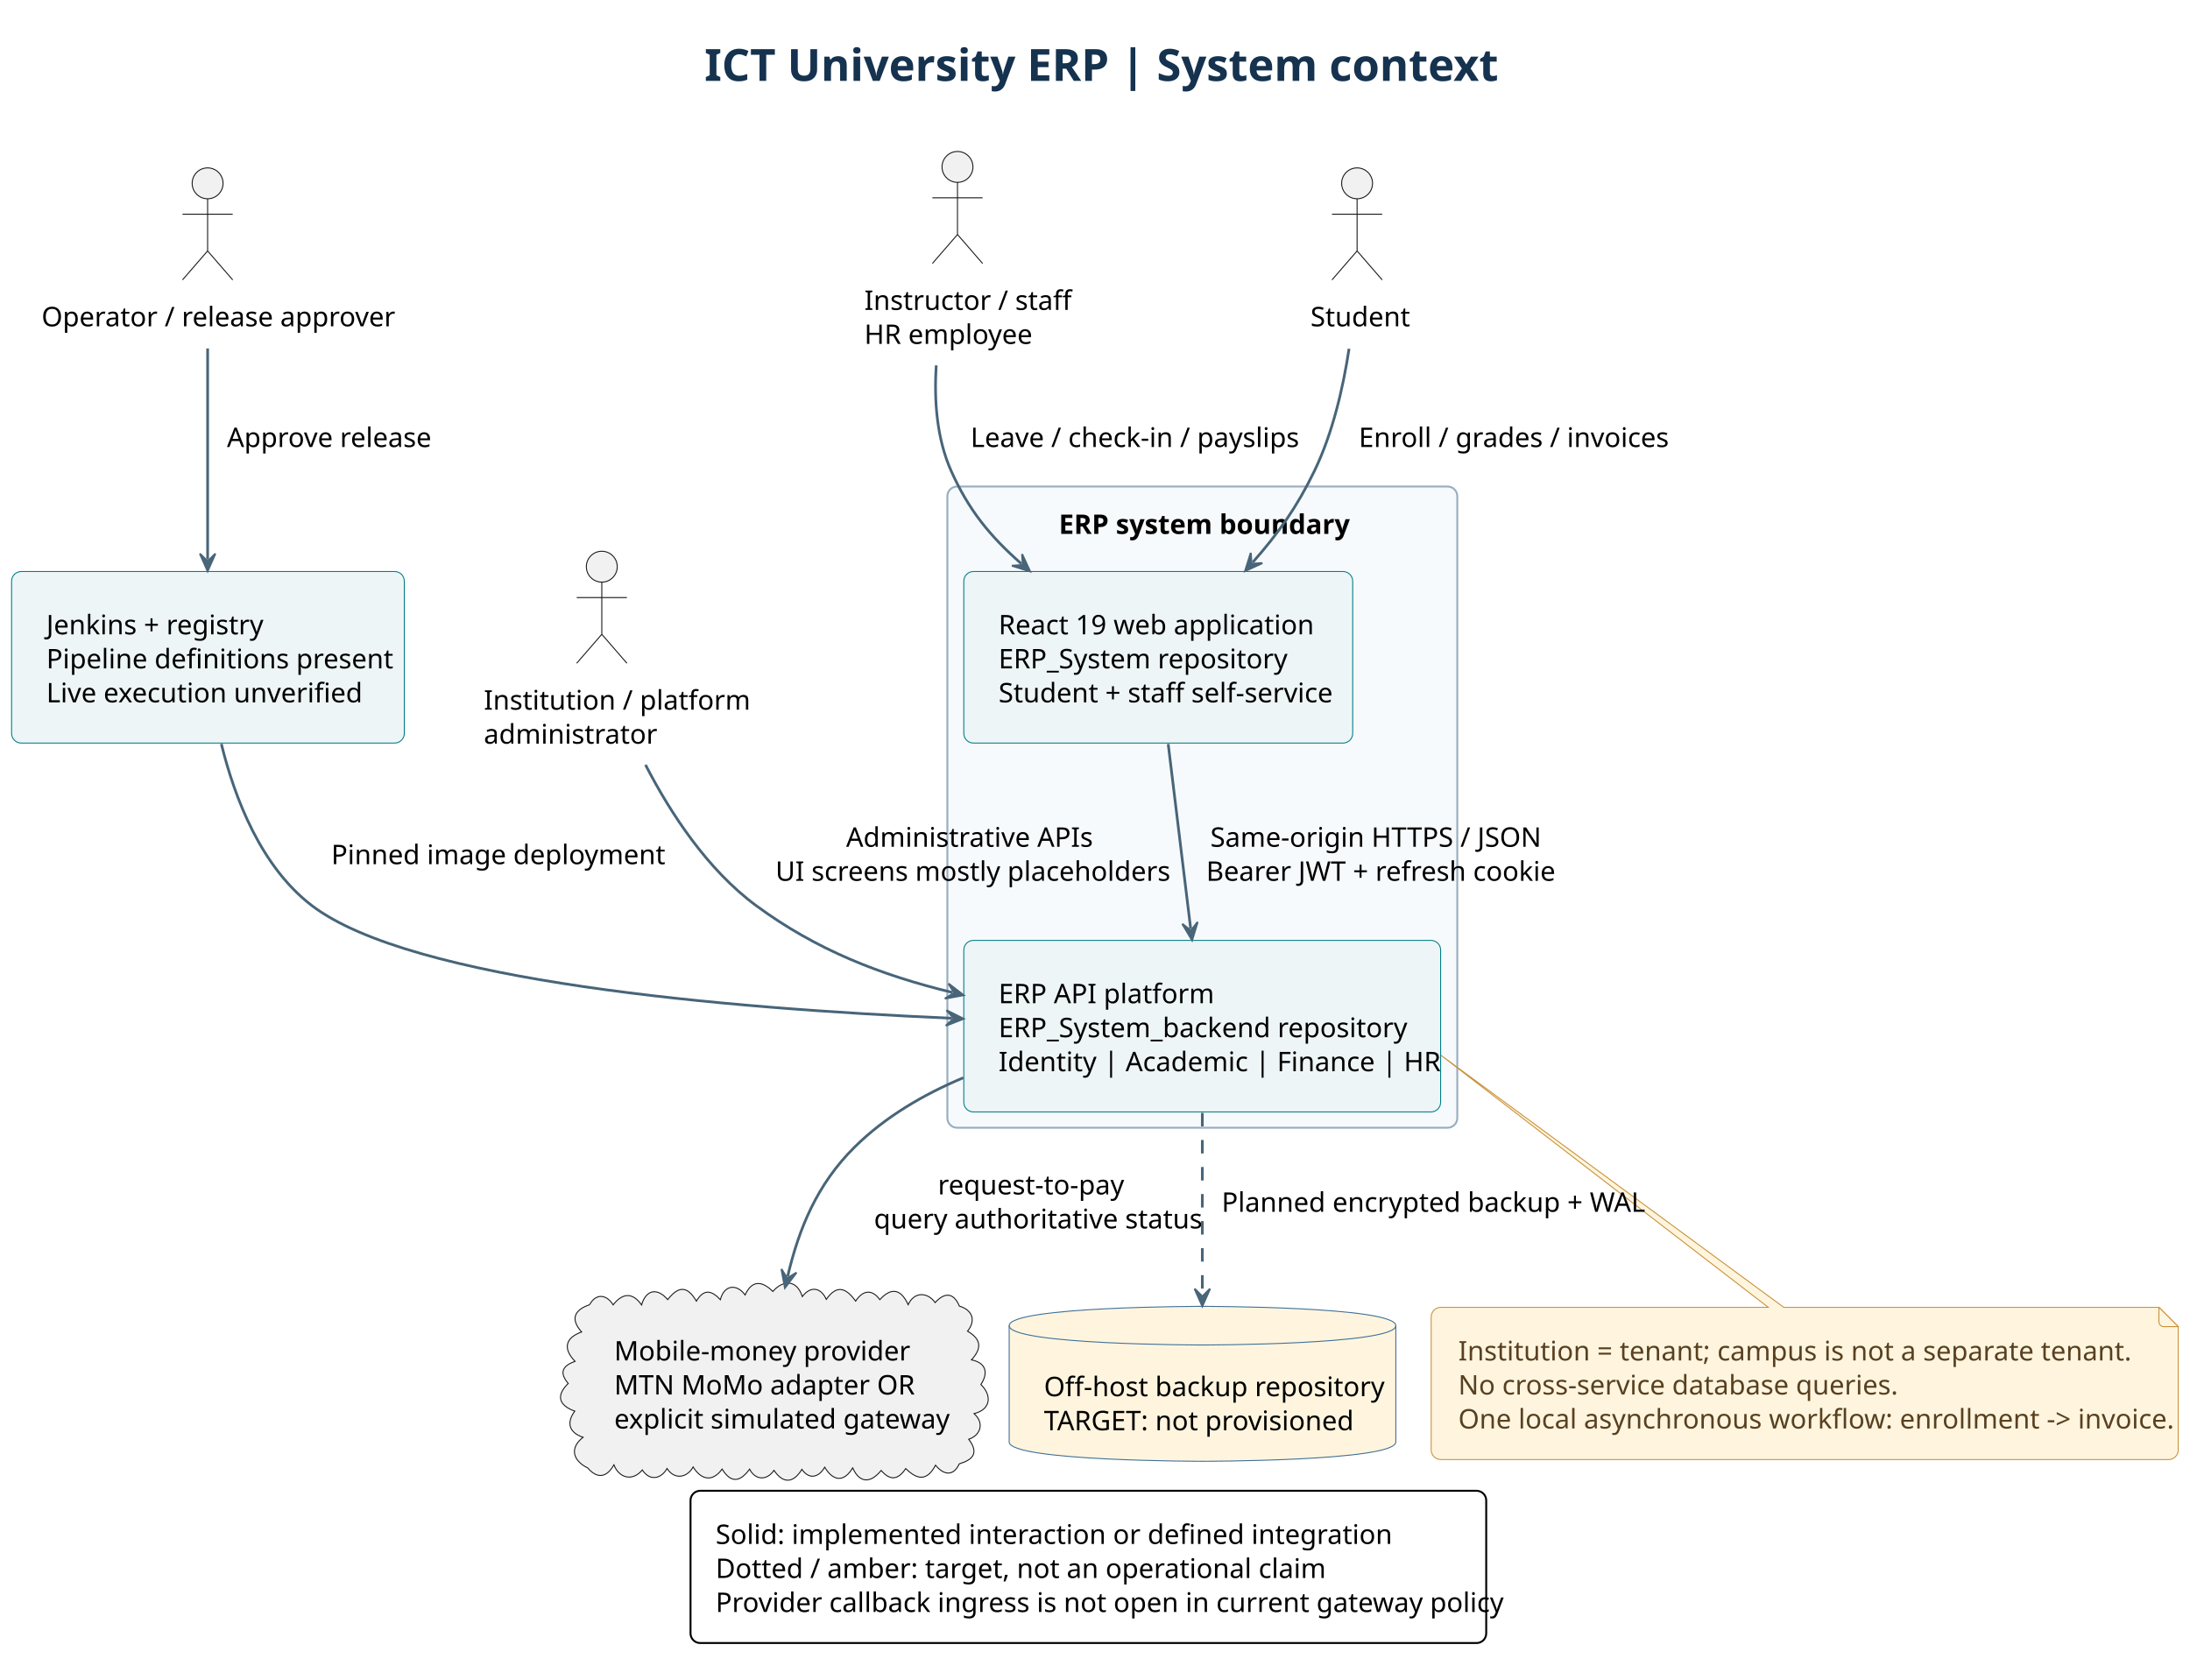
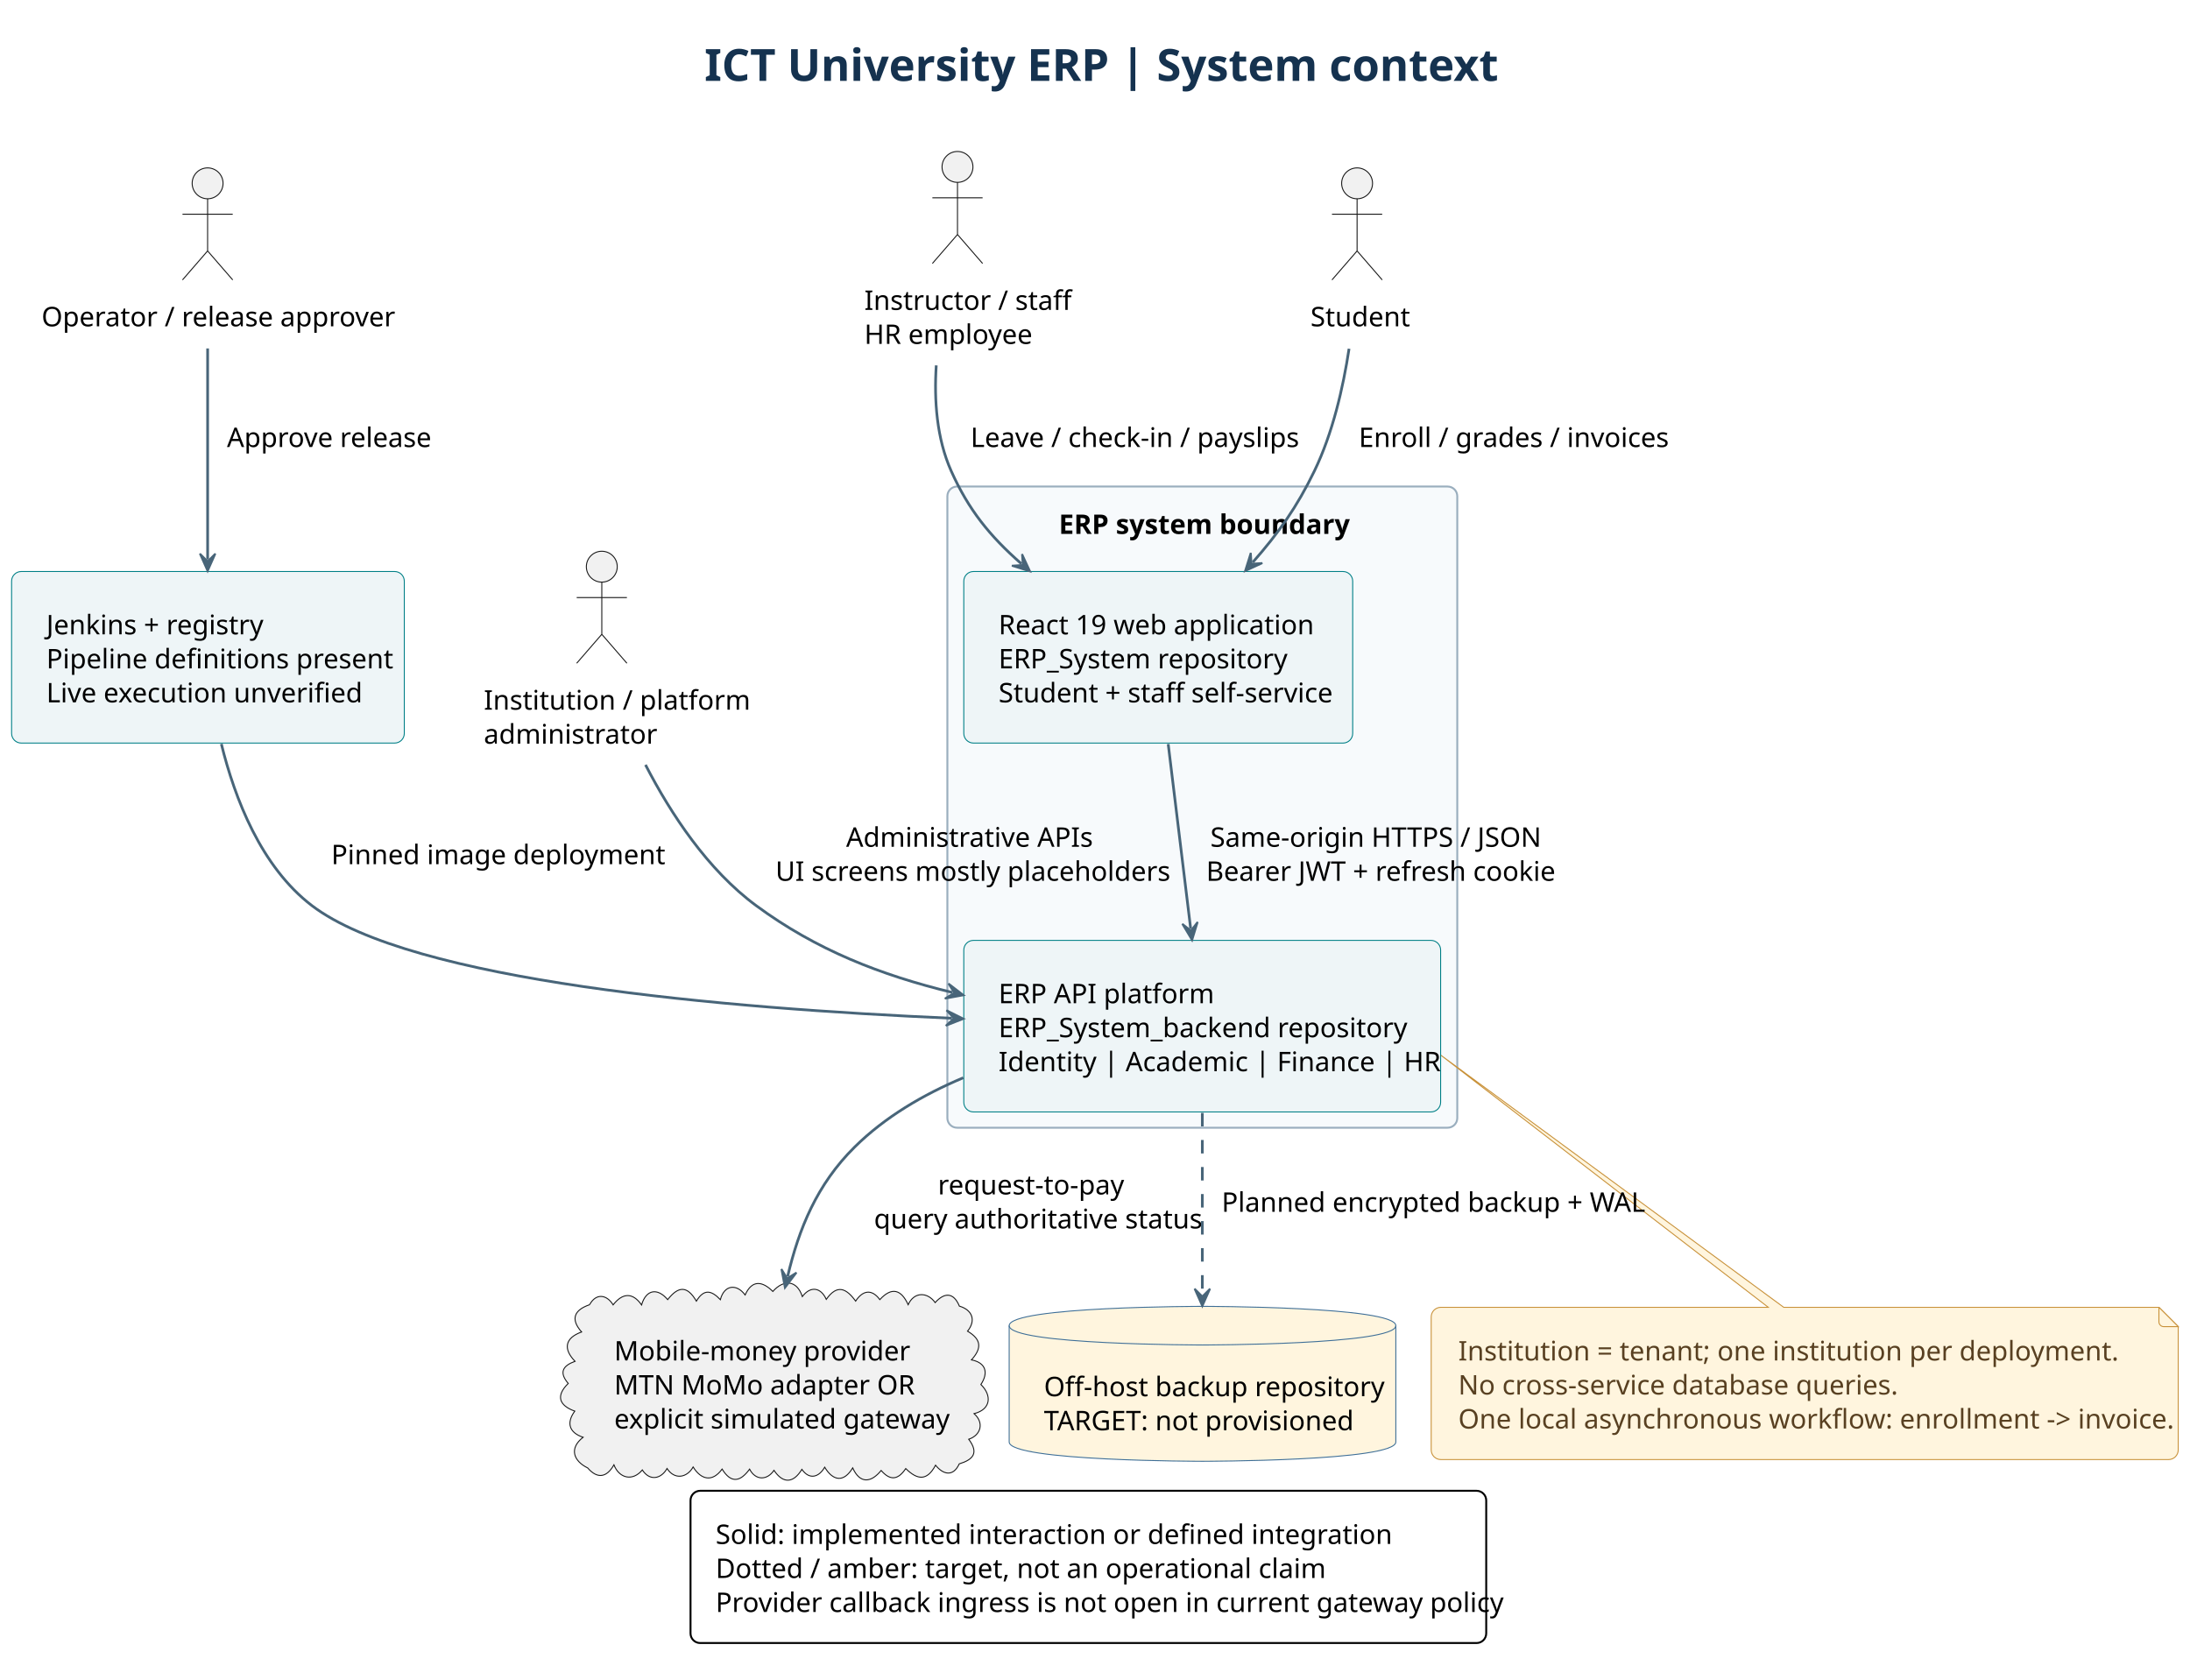
<svg xmlns="http://www.w3.org/2000/svg" contentStyleType="text/css" data-diagram-type="DESCRIPTION" height="1631.25px" preserveAspectRatio="none" style="width:2126px;height:1631px;background:#FFFFFF;" version="1.1" viewBox="0 0 2126 1631" width="2126.25px" zoomAndPan="magnify">
  <defs />
  <g>
    <g class="title" data-source-line="2">
      <text fill="#15324F" font-family="sans-serif" font-size="43.125" font-weight="bold" lengthAdjust="spacing" textLength="745.422" x="683.851" y="78.517">ICT University ERP | System context</text>
    </g>
    <g class="cluster" data-entity="ERP system boundary" data-source-line="7" data-uid="ent0005" id="cluster_ERP system boundary">
      <rect fill="#F7FAFC" height="622.5" rx="9.375" ry="9.375" style="stroke:#9AAEBE;stroke-width:1.875;" width="495" x="919.688" y="472.368" />
      <text fill="#000000" font-family="sans-serif" font-size="26.25" font-weight="bold" lengthAdjust="spacing" textLength="278.624" x="1027.875" y="518.368">ERP system boundary</text>
    </g>
    <g class="entity" data-entity="student" data-source-line="4" data-uid="ent0002" id="entity_student">
      <ellipse cx="1317.433" cy="177.993" fill="#F1F1F1" rx="15" ry="15" style="stroke:#181818;stroke-width:0.938;" />
      <path d="M1317.433,192.993 L1317.433,243.618 M1293.058,207.993 L1341.808,207.993 M1317.433,243.618 L1293.058,271.743 M1317.433,243.618 L1341.808,271.743" fill="none" style="stroke:#181818;stroke-width:0.938;" />
      <text fill="#000000" font-family="sans-serif" font-size="26.25" lengthAdjust="spacing" textLength="90.491" x="1272.188" y="316.805">Student</text>
    </g>
    <g class="entity" data-entity="staff" data-source-line="5" data-uid="ent0003" id="entity_staff">
      <ellipse cx="929.508" cy="162.056" fill="#F1F1F1" rx="15" ry="15" style="stroke:#181818;stroke-width:0.938;" />
      <path d="M929.508,177.056 L929.508,227.681 M905.133,192.056 L953.883,192.056 M929.508,227.681 L905.133,255.806 M929.508,227.681 L953.883,255.806" fill="none" style="stroke:#181818;stroke-width:0.938;" />
      <text fill="#000000" font-family="sans-serif" font-size="26.25" lengthAdjust="spacing" textLength="180.892" x="839.062" y="300.868">Instructor / staff</text>
      <text fill="#000000" font-family="sans-serif" font-size="26.25" lengthAdjust="spacing" textLength="159.025" x="839.062" y="333.885">HR employee</text>
    </g>
    <g class="entity" data-entity="admin" data-source-line="6" data-uid="ent0004" id="entity_admin">
      <ellipse cx="584.217" cy="550.181" fill="#F1F1F1" rx="15" ry="15" style="stroke:#181818;stroke-width:0.938;" />
      <path d="M584.217,565.181 L584.217,615.806 M559.842,580.181 L608.592,580.181 M584.217,615.806 L559.842,643.931 M584.217,615.806 L608.592,643.931" fill="none" style="stroke:#181818;stroke-width:0.938;" />
      <text fill="#000000" font-family="sans-serif" font-size="26.25" lengthAdjust="spacing" textLength="229.059" x="469.688" y="688.993">Institution / platform</text>
      <text fill="#000000" font-family="sans-serif" font-size="26.25" lengthAdjust="spacing" textLength="151.719" x="469.688" y="722.01">administrator</text>
    </g>
    <g class="entity" data-entity="payment" data-source-line="12" data-uid="ent0009" id="entity_payment">
      <path d="M572.33,1266.716 C578.692,1255.173 588.974,1256.737 595.206,1266.853 C604.112,1255.418 613.98,1254.209 622.818,1266.931 C627.189,1251.811 638.33,1250.055 648.162,1261.774 C658.552,1248.505 667.135,1248.008 676.026,1263.24 C683.368,1251.035 690.654,1252.696 699.308,1261.807 C702.955,1247.634 714.831,1245.826 723.354,1257.222 C730.163,1242.099 740.288,1243.873 750.256,1253.834 C760.487,1242.167 773.524,1242.384 778.893,1258.793 C786.811,1248.257 796.808,1249.758 802.139,1261.492 C812.807,1246.427 821.634,1250.834 830.641,1263.217 C837.292,1252.94 846.154,1250.918 854.107,1261.772 C865.73,1249.077 874.895,1251.935 881.617,1266.686 C887.379,1253.97 900.266,1254.142 907.838,1264.642 C916.933,1254.579 925.688,1254.537 931.343,1268.07 C943.87,1271.783 947.795,1281.831 939.266,1292.401 C952.835,1300.427 953.258,1308.986 943.077,1320.26 C957.422,1323.089 959.611,1333.044 952.227,1344.184 C963.008,1354.691 962.13,1368.349 945.615,1372.477 C955.496,1381.176 952.458,1393.216 940.432,1397.35 C950.397,1410.648 944.833,1417.049 931.214,1421.251 C925.199,1434.258 915.461,1431.538 908.215,1422.538 C899.894,1438.12 890.604,1436.923 879.277,1425.794 C871.911,1436.733 864.406,1437.992 855.389,1427.647 C845.774,1439.524 834.891,1440.97 827.775,1425.155 C819.012,1439.709 808.652,1437.836 800.582,1424.479 C795.114,1434.112 785.818,1437.14 778.447,1426.565 C770.3,1439.92 760.441,1440.954 751.359,1427.509 C744.64,1437.484 733.381,1437.45 727.69,1426.355 C718.783,1438.582 709.85,1440.668 701.008,1426.29 C691.468,1439.431 680.571,1436.611 672.873,1424.257 C666.902,1434.882 654.8,1436.931 647.546,1425.747 C641.678,1436.098 630.643,1438.118 623.542,1427.135 C614.098,1438.559 601.015,1435.22 595.981,1422.169 C589.149,1434.371 580.084,1436.251 570.502,1425.179 C556.793,1418.49 552.169,1406.217 566.059,1395.409 C552.553,1390.981 549.552,1381.458 557.978,1370.042 C542.699,1364.539 539.331,1355.159 551.628,1343.146 C542.395,1332.339 546.393,1325.98 558.232,1321.646 C546.47,1309.598 548.455,1298.965 564.611,1293.171 C553.405,1280.56 557.596,1271.758 572.33,1266.716" fill="#F1F1F1" style="stroke:#181818;stroke-width:0.938;" />
      <text fill="#000000" font-family="sans-serif" font-size="26.25" lengthAdjust="spacing" textLength="266.986" x="596.25" y="1320.868">Mobile-money provider</text>
      <text fill="#000000" font-family="sans-serif" font-size="26.25" lengthAdjust="spacing" textLength="280.073" x="596.25" y="1353.886">MTN MoMo adapter OR</text>
      <text fill="#000000" font-family="sans-serif" font-size="26.25" lengthAdjust="spacing" textLength="304.938" x="596.25" y="1386.903">explicit simulated gateway</text>
    </g>
    <g class="entity" data-entity="ops" data-source-line="13" data-uid="ent0010" id="entity_ops">
      <ellipse cx="201.542" cy="177.993" fill="#F1F1F1" rx="15" ry="15" style="stroke:#181818;stroke-width:0.938;" />
      <path d="M201.542,192.993 L201.542,243.618 M177.167,207.993 L225.917,207.993 M201.542,243.618 L177.167,271.743 M201.542,243.618 L225.917,271.743" fill="none" style="stroke:#181818;stroke-width:0.938;" />
      <text fill="#000000" font-family="sans-serif" font-size="26.25" lengthAdjust="spacing" textLength="322.46" x="40.312" y="316.805">Operator / release approver</text>
    </g>
    <g class="entity" data-entity="ci" data-source-line="14" data-uid="ent0011" id="entity_ci">
      <rect fill="#EEF5F7" height="166.553" rx="9.375" ry="9.375" style="stroke:#007F86;stroke-width:0.938;" width="381.244" x="11.25" y="554.868" />
      <text fill="#000000" font-family="sans-serif" font-size="26.25" lengthAdjust="spacing" textLength="204.976" x="45" y="615.868">Jenkins + registry</text>
      <text fill="#000000" font-family="sans-serif" font-size="26.25" lengthAdjust="spacing" textLength="313.744" x="45" y="648.885">Pipeline definitions present</text>
      <text fill="#000000" font-family="sans-serif" font-size="26.25" lengthAdjust="spacing" textLength="288.929" x="45" y="681.903">Live execution unverified</text>
    </g>
    <g class="entity" data-entity="backup" data-source-line="15" data-uid="ent0012" id="entity_backup">
      <path d="M979.688,1287.056 C979.688,1268.306 1167.361,1268.306 1167.361,1268.306 C1167.361,1268.306 1355.035,1268.306 1355.035,1287.056 L1355.035,1399.966 C1355.035,1418.716 1167.361,1418.716 1167.361,1418.716 C1167.361,1418.716 979.688,1418.716 979.688,1399.966 L979.688,1287.056" fill="#FFF5DE" style="stroke:#3D6E97;stroke-width:0.938;" />
      <path d="M979.688,1287.056 C979.688,1305.806 1167.361,1305.806 1167.361,1305.806 C1167.361,1305.806 1355.035,1305.806 1355.035,1287.056" fill="none" style="stroke:#3D6E97;stroke-width:0.938;" />
      <text fill="#000000" font-family="sans-serif" font-size="26.25" lengthAdjust="spacing" textLength="307.848" x="1013.438" y="1355.555">Off-host backup repository</text>
      <text fill="#000000" font-family="sans-serif" font-size="26.25" lengthAdjust="spacing" textLength="299.081" x="1013.438" y="1388.573">TARGET: not provisioned</text>
    </g>
    <g class="entity" data-entity="GMN20" data-source-line="24" data-uid="ent0021" id="entity_GMN20">
      <path d="M1389.375,1278.618 L1389.375,1407.671 A9.375,9.375 0 0 0 1398.75,1417.046 L2105.202,1417.046 A9.375,9.375 0 0 0 2114.577,1407.671 L2114.577,1287.993 L2095.827,1269.243 L1731.599,1269.243 L1398.83,1024.534 L1716.599,1269.243 L1398.75,1269.243 A9.375,9.375 0 0 0 1389.375,1278.618" fill="#FFF5DE" style="stroke:#C89139;stroke-width:0.938;" />
      <path d="M2095.827,1269.243 L2095.827,1283.306 A4.688,4.688 0 0 0 2100.515,1287.993 L2114.577,1287.993 L2095.827,1269.243" fill="#FFF5DE" style="stroke:#C89139;stroke-width:0.938;" />
-       <text fill="#584021" font-family="sans-serif" font-size="26.25" lengthAdjust="spacing" textLength="610.697" x="1415.625" y="1320.868">Institution = tenant; campus is not a separate tenant.</text>
+       <text fill="#584021" font-family="sans-serif" font-size="26.25" lengthAdjust="spacing" textLength="587.357" x="1415.625" y="1320.868">Institution = tenant; one institution per deployment.</text>
      <text fill="#584021" font-family="sans-serif" font-size="26.25" lengthAdjust="spacing" textLength="411.438" x="1415.625" y="1353.886">No cross-service database queries.</text>
      <text fill="#584021" font-family="sans-serif" font-size="26.25" lengthAdjust="spacing" textLength="655.827" x="1415.625" y="1386.903">One local asynchronous workflow: enrollment -&gt; invoice.</text>
    </g>
    <g class="entity" data-entity="ui" data-source-line="8" data-uid="ent0006" id="entity_ui">
      <rect fill="#EEF5F7" height="166.553" rx="9.375" ry="9.375" style="stroke:#007F86;stroke-width:0.938;" width="377.54" x="935.625" y="554.868" />
      <text fill="#000000" font-family="sans-serif" font-size="26.25" lengthAdjust="spacing" textLength="293.313" x="969.375" y="615.868">React 19 web application</text>
      <text fill="#000000" font-family="sans-serif" font-size="26.25" lengthAdjust="spacing" textLength="278.637" x="969.375" y="648.885">ERP_System repository</text>
      <text fill="#000000" font-family="sans-serif" font-size="26.25" lengthAdjust="spacing" textLength="310.04" x="969.375" y="681.903">Student + staff self-service</text>
    </g>
    <g class="entity" data-entity="erp" data-source-line="9" data-uid="ent0007" id="entity_erp">
      <rect fill="#EEF5F7" height="166.553" rx="9.375" ry="9.375" style="stroke:#007F86;stroke-width:0.938;" width="462.903" x="935.625" y="912.993" />
      <text fill="#000000" font-family="sans-serif" font-size="26.25" lengthAdjust="spacing" textLength="205.693" x="969.375" y="973.993">ERP API platform</text>
      <text fill="#000000" font-family="sans-serif" font-size="26.25" lengthAdjust="spacing" textLength="392.481" x="969.375" y="1007.01">ERP_System_backend repository</text>
      <text fill="#000000" font-family="sans-serif" font-size="26.25" lengthAdjust="spacing" textLength="395.403" x="969.375" y="1040.028">Identity | Academic | Finance | HR</text>
    </g>
    <g class="link" data-entity-1="ui" data-entity-2="erp" data-uid="lnk8" id="link_ui_erp">
      <polygon fill="#486579" points="1157.24,912.81,1162.646,895.153,1156.107,903.504,1147.756,896.965,1157.24,912.81" style="stroke:#486579;stroke-width:1.875;" />
      <path d="M1134.065,722.372 C1141.032,779.622 1148.926,844.49 1155.881,901.642" fill="none" style="stroke:#486579;stroke-width:2.625;" />
      <text fill="#000000" font-family="sans-serif" font-size="26.25" lengthAdjust="spacing" textLength="326.741" x="1174.969" y="822.118">Same-origin HTTPS / JSON</text>
      <text fill="#000000" font-family="sans-serif" font-size="26.25" lengthAdjust="spacing" textLength="334.803" x="1170.938" y="855.135">Bearer JWT + refresh cookie</text>
    </g>
    <g class="link" data-entity-1="student" data-entity-2="ui" data-uid="lnk13" id="link_student_ui">
      <polygon fill="#486579" points="1208.694,554.402,1225.472,546.687,1214.887,547.363,1214.21,536.778,1208.694,554.402" style="stroke:#486579;stroke-width:1.875;" />
      <path d="M1309.634,338.565 C1303.884,376.446 1293.76,420.554 1275.938,457.368 C1259.064,492.224 1241.23,517.423 1216.125,545.956" fill="none" style="stroke:#486579;stroke-width:2.625;" />
      <text fill="#000000" font-family="sans-serif" font-size="26.25" lengthAdjust="spacing" textLength="285.969" x="1319.062" y="433.993">Enroll / grades / invoices</text>
    </g>
    <g class="link" data-entity-1="staff" data-entity-2="ui" data-uid="lnk14" id="link_staff_ui">
      <polygon fill="#486579" points="999.955,554.741,992.218,537.974,992.908,548.558,982.324,549.248,999.955,554.741" style="stroke:#486579;stroke-width:1.875;" />
      <path d="M908.888,354.744 C906.684,388.679 909.3,425.801 923.438,457.368 C940.23,494.863 960.728,520.319 991.499,547.321" fill="none" style="stroke:#486579;stroke-width:2.625;" />
      <text fill="#000000" font-family="sans-serif" font-size="26.25" lengthAdjust="spacing" textLength="307.861" x="942.188" y="433.993">Leave / check-in / payslips</text>
    </g>
    <g class="link" data-entity-1="admin" data-entity-2="erp" data-uid="lnk15" id="link_admin_erp">
      <polygon fill="#486579" points="935.417,966.208,920.789,954.937,926.307,963.995,917.248,969.513,935.417,966.208" style="stroke:#486579;stroke-width:1.875;" />
      <path d="M626.638,742.569 C651.42,790.553 687.132,844.642 734.062,879.243 C792.467,922.304 854.859,946.639 924.485,963.553" fill="none" style="stroke:#486579;stroke-width:2.625;" />
      <text fill="#000000" font-family="sans-serif" font-size="26.25" lengthAdjust="spacing" textLength="227.573" x="821.392" y="822.118">Administrative APIs</text>
      <text fill="#000000" font-family="sans-serif" font-size="26.25" lengthAdjust="spacing" textLength="364.731" x="752.812" y="855.135">UI screens mostly placeholders</text>
    </g>
    <g class="link" data-entity-1="erp" data-entity-2="payment" data-uid="lnk16" id="link_erp_payment">
      <polygon fill="#486579" points="762.028,1250.239,773.201,1235.536,764.18,1241.114,758.602,1232.093,762.028,1250.239" style="stroke:#486579;stroke-width:1.875;" />
      <path d="M935.169,1046.352 C896.356,1062.642 859.182,1084.444 829.688,1113.618 C792.999,1149.908 775.536,1192.967 764.611,1239.289" fill="none" style="stroke:#486579;stroke-width:2.625;" />
      <text fill="#000000" font-family="sans-serif" font-size="26.25" lengthAdjust="spacing" textLength="169.254" x="910.454" y="1159.618">request-to-pay</text>
      <text fill="#000000" font-family="sans-serif" font-size="26.25" lengthAdjust="spacing" textLength="293.287" x="848.438" y="1192.636">query authoritative status</text>
    </g>
    <g class="link" data-entity-1="ops" data-entity-2="ci" data-uid="lnk17" id="link_ops_ci">
      <polygon fill="#486579" points="201.562,554.407,209.062,537.532,201.562,545.032,194.062,537.532,201.562,554.407" style="stroke:#486579;stroke-width:1.875;" />
      <path d="M201.562,338.317 C201.562,402.949 201.562,479.573 201.562,543.157" fill="none" style="stroke:#486579;stroke-width:2.625;" />
      <text fill="#000000" font-family="sans-serif" font-size="26.25" lengthAdjust="spacing" textLength="191.158" x="220.312" y="433.993">Approve release</text>
    </g>
    <g class="link" data-entity-1="ci" data-entity-2="erp" data-uid="lnk18" id="link_ci_erp">
      <polygon fill="#486579" points="935.365,989.095,918.832,980.868,925.999,988.687,918.18,995.854,935.365,989.095" style="stroke:#486579;stroke-width:1.875;" />
      <path d="M214.881,722.275 C227.976,775.49 253.528,841.668 302.812,879.243 C399.279,952.79 702.437,978.955 924.126,988.605" fill="none" style="stroke:#486579;stroke-width:2.625;" />
      <text fill="#000000" font-family="sans-serif" font-size="26.25" lengthAdjust="spacing" textLength="303.528" x="321.562" y="838.993">Pinned image deployment</text>
    </g>
    <g class="link" data-entity-1="erp" data-entity-2="backup" data-uid="lnk19" id="link_erp_backup">
      <polygon fill="#486579" points="1167.188,1268.085,1174.688,1251.21,1167.188,1258.71,1159.688,1251.21,1167.188,1268.085" style="stroke:#486579;stroke-width:1.875;" />
      <path d="M1167.188,1080.493 C1167.188,1137.592 1167.188,1201.767 1167.188,1256.835" fill="none" style="stroke:#486579;stroke-width:2.625;stroke-dasharray:13.125,13.125;" />
      <text fill="#000000" font-family="sans-serif" font-size="26.25" lengthAdjust="spacing" textLength="397.647" x="1185.938" y="1176.493">Planned encrypted backup + WAL</text>
    </g>
    <g class="legend" data-source-line="28">
      <rect fill="none" height="147.803" rx="9.375" ry="9.375" style="stroke:#000000;stroke-width:1.875;" width="772.445" x="670.34" y="1447.368" />
      <text fill="#000000" font-family="sans-serif" font-size="26.25" lengthAdjust="spacing" textLength="605.57" x="694.715" y="1498.993">Solid: implemented interaction or defined integration</text>
      <text fill="#000000" font-family="sans-serif" font-size="26.25" lengthAdjust="spacing" textLength="548.635" x="694.715" y="1532.011">Dotted / amber: target, not an operational claim</text>
      <text fill="#000000" font-family="sans-serif" font-size="26.25" lengthAdjust="spacing" textLength="723.695" x="694.715" y="1565.028">Provider callback ingress is not open in current gateway policy</text>
    </g>
  </g>
</svg>
